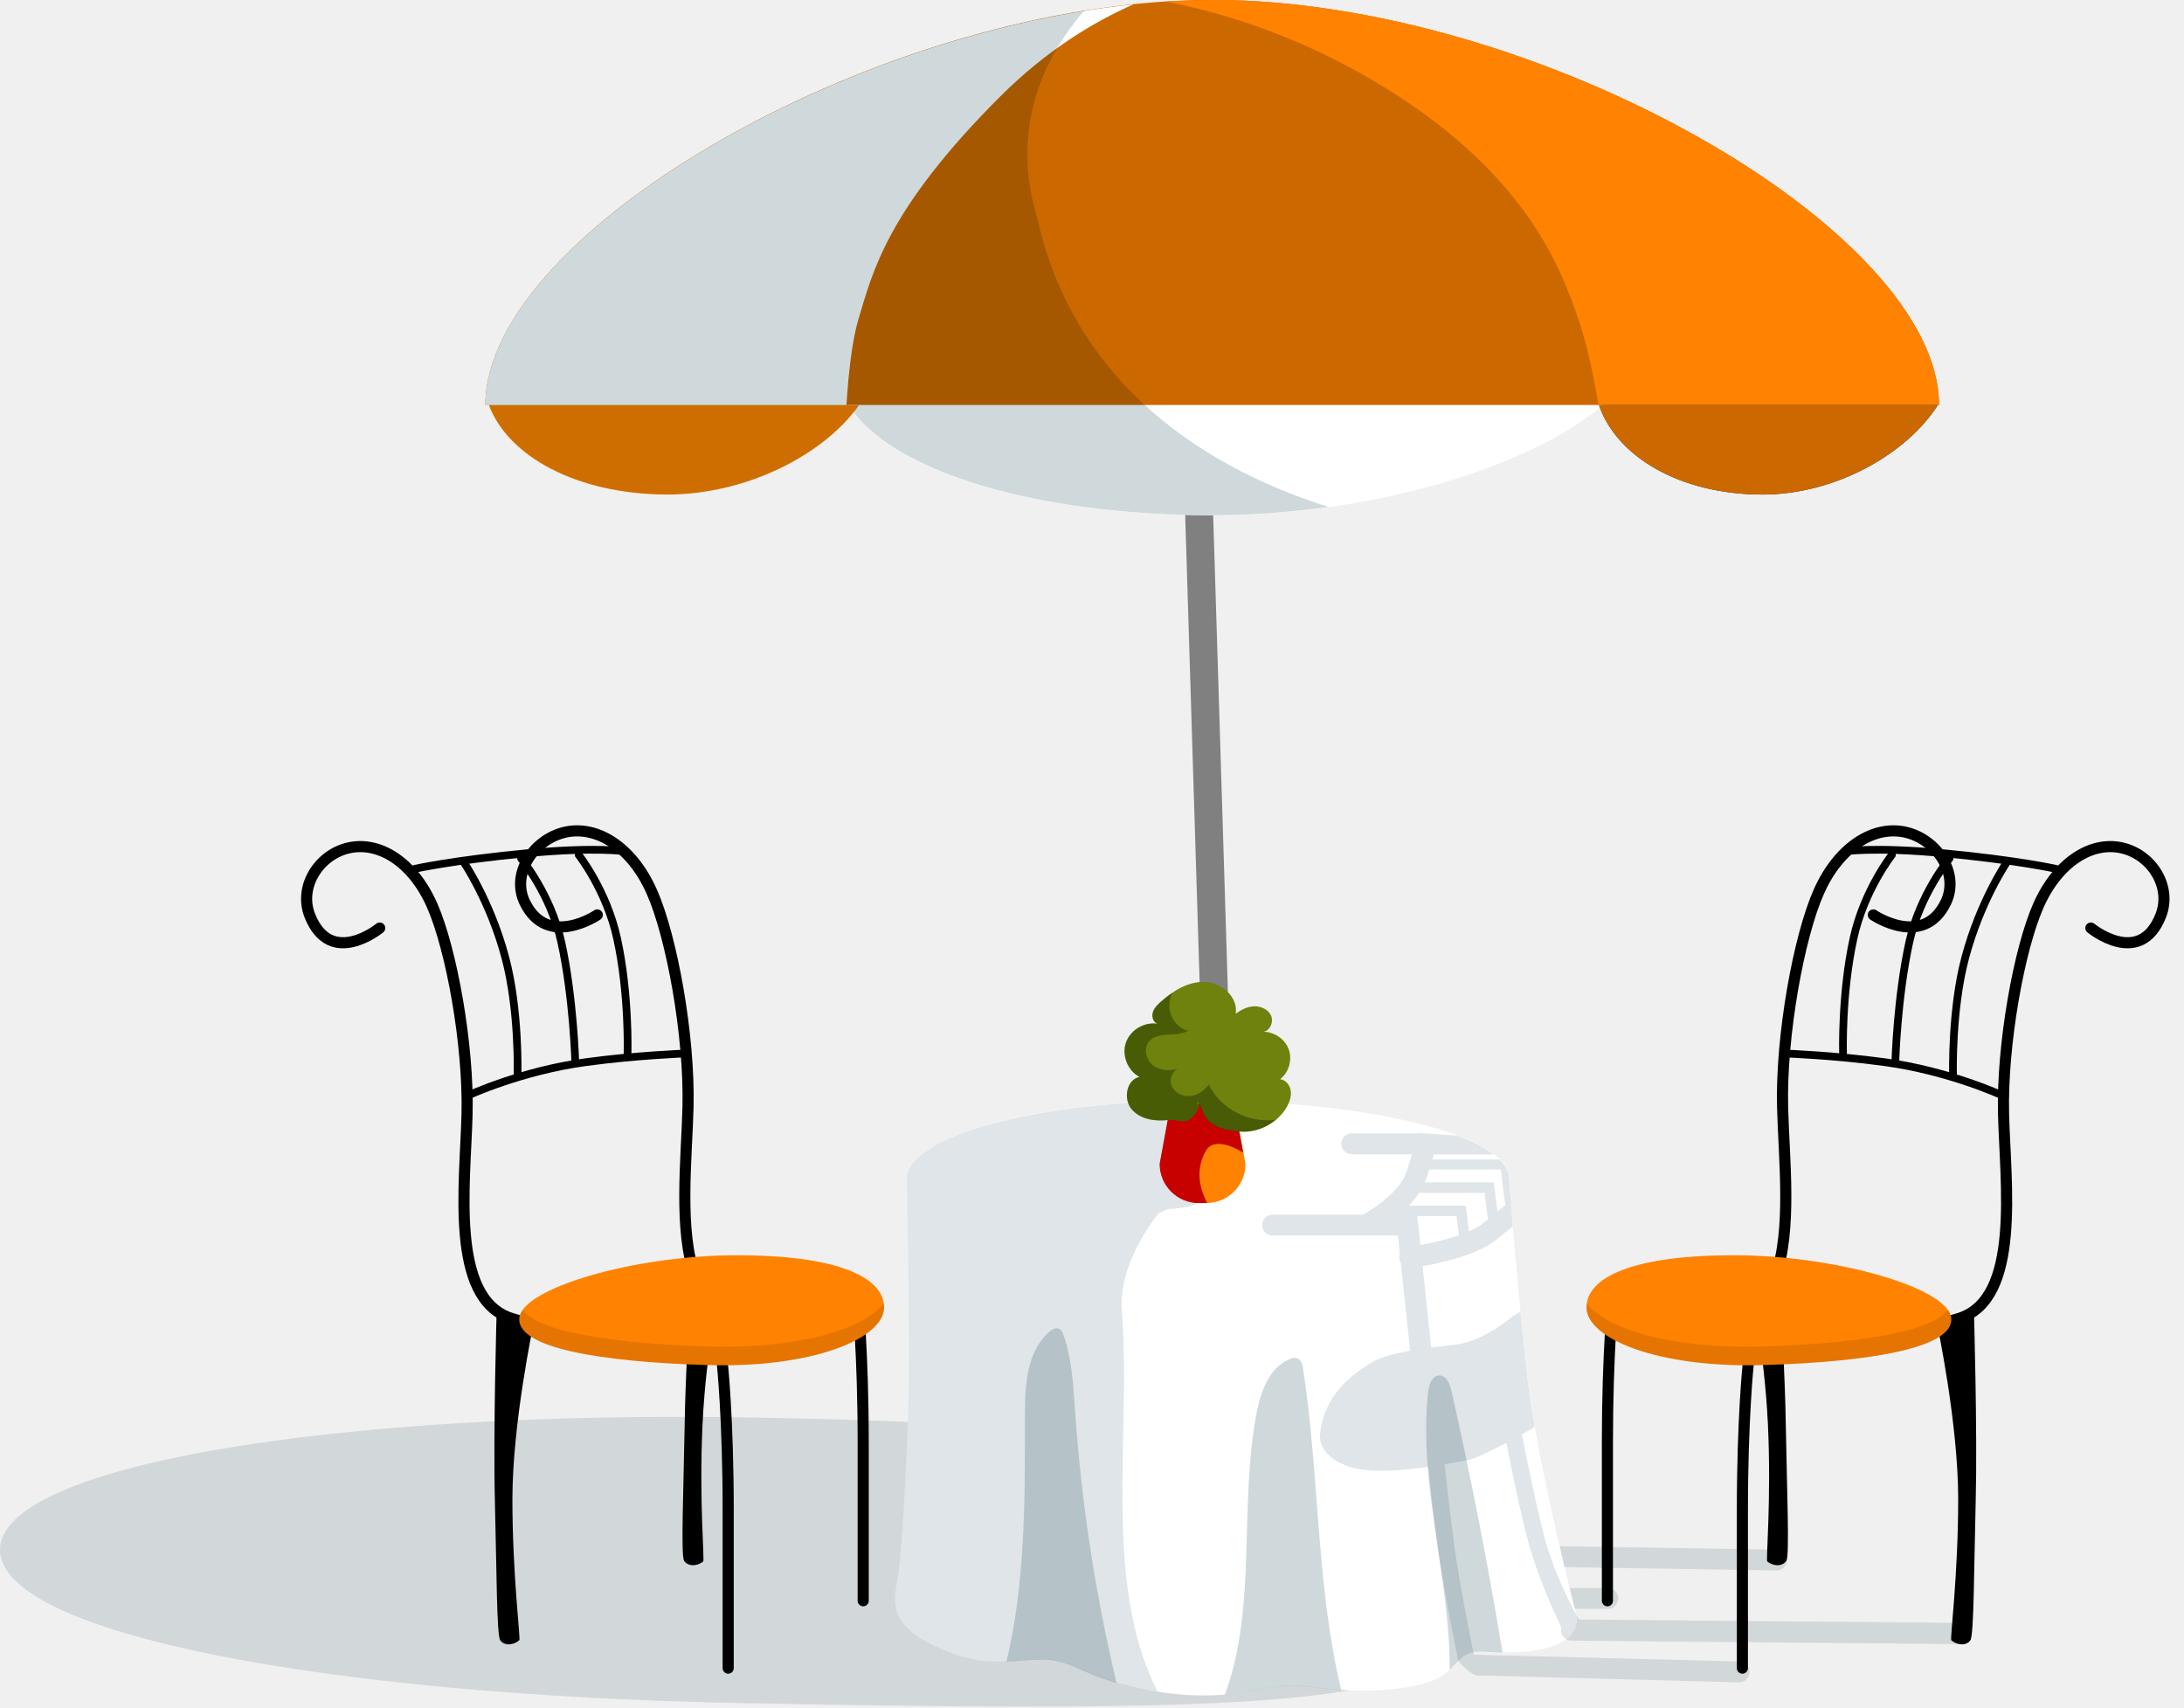
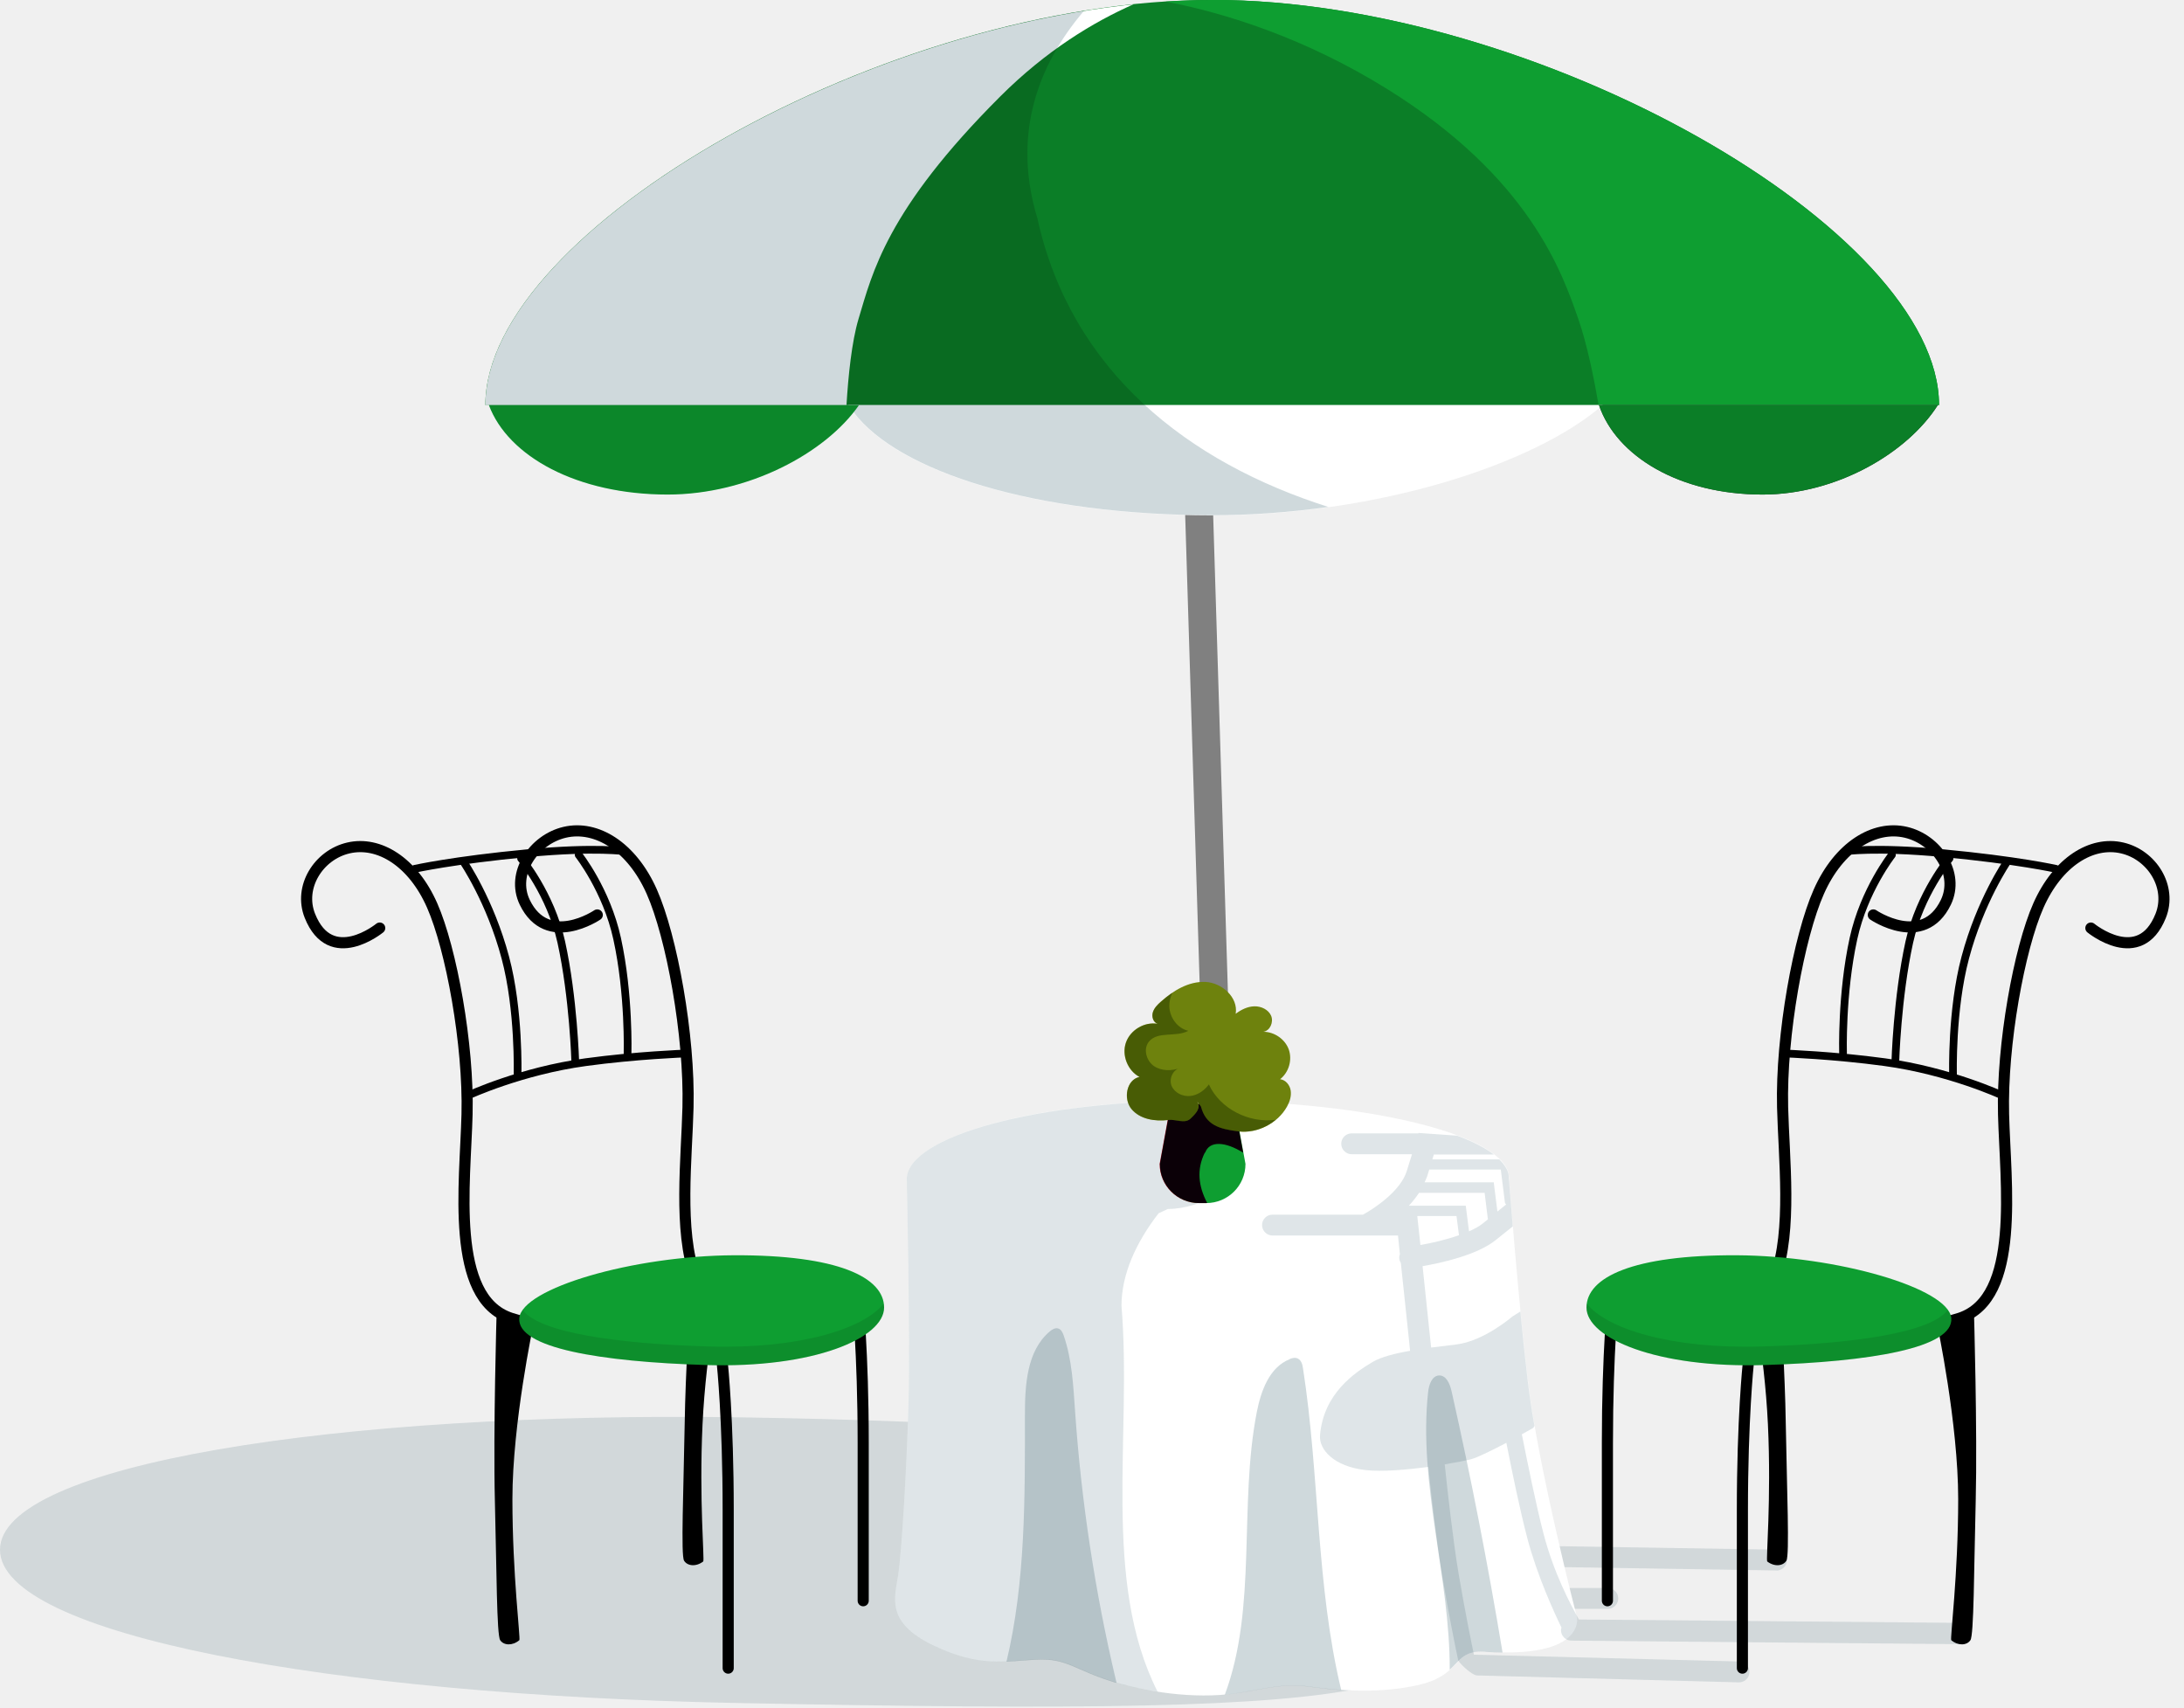
<svg xmlns="http://www.w3.org/2000/svg" width="243" height="190" viewBox="0 0 243 190" fill="none">
  <g clip-path="url(#clip0_109_8490)">
    <g style="mix-blend-mode:multiply" opacity="0.2">
      <path d="M197.658 174.733H198.156L173.3 174.341C172.65 174.341 172.137 173.799 172.152 173.166C172.152 172.518 172.711 172.05 173.33 172.02L197.673 172.412C198.323 172.412 198.836 172.955 198.821 173.588C198.821 174.221 198.292 174.733 197.658 174.733Z" fill="#5D7F8A" />
    </g>
    <g style="mix-blend-mode:multiply" opacity="0.2">
      <path d="M178.89 178.998H174.493C173.844 178.998 173.33 178.47 173.33 177.837C173.33 177.204 173.859 176.677 174.493 176.677H178.89C179.54 176.677 180.054 177.204 180.054 177.837C180.054 178.47 179.525 178.998 178.89 178.998Z" fill="#5D7F8A" />
    </g>
    <g style="mix-blend-mode:multiply" opacity="0.2">
      <path d="M163.492 172.417C165.683 188.696 158.854 191.018 81.746 189.465C36.612 188.561 0 181.838 0 172.417C0 162.996 37.262 156.996 82.396 157.69C132.804 158.458 162.223 163.056 163.477 172.417H163.492Z" fill="#5D7F8A" />
    </g>
-     <path d="M134.875 -0.004C98.641 -0.004 54.005 25.591 54.005 45.067H215.745C215.745 25.591 171.109 -0.004 134.875 -0.004Z" fill="#FF8200" />
+     <path d="M134.875 -0.004C98.641 -0.004 54.005 25.591 54.005 45.067H215.745C215.745 25.591 171.109 -0.004 134.875 -0.004Z" fill="#0E9E31" />
    <path d="M134.875 -0.004C98.641 -0.004 54.005 25.591 54.005 45.067H215.745C215.745 25.591 171.109 -0.004 134.875 -0.004Z" fill="black" fill-opacity="0.2" />
    <path d="M126.126 0.483C91.841 4.041 54.005 27.134 54.005 45.072H94.183C94.38 41.8 94.773 38.002 95.513 35.515C97.07 30.345 98.626 23.38 111.303 10.719C116.426 5.608 121.669 2.443 126.111 0.483H126.126Z" fill="white" />
    <path d="M138.562 173.104L135.449 173.164L131.506 45.61L134.618 45.565L138.562 173.104Z" fill="#808080" />
-     <path d="M134.875 -0.001C133.168 -0.001 131.445 0.075 129.723 0.18C136.537 1.477 145.377 4.341 154.292 9.873C170.218 19.746 173.844 30.388 175.658 35.634C176.579 38.317 177.335 41.98 177.864 45.055H215.745C215.745 25.58 171.11 -0.016 134.875 -0.016V-0.001Z" fill="#FF8200" />
+     <path d="M134.875 -0.001C133.168 -0.001 131.445 0.075 129.723 0.18C136.537 1.477 145.377 4.341 154.292 9.873C170.218 19.746 173.844 30.388 175.658 35.634C176.579 38.317 177.335 41.98 177.864 45.055H215.745C215.745 25.58 171.11 -0.016 134.875 -0.016V-0.001Z" fill="#0E9E31" />
    <path d="M94.41 45.074C98.746 52.129 114.431 57.344 134.935 57.344C153.143 57.344 170.716 51.691 178.317 45.074H94.41Z" fill="white" />
    <path d="M177.908 45.074C179.857 50.787 186.899 55.023 196.116 55.023C204.29 55.023 212.193 50.44 215.608 45.074H177.923H177.908Z" fill="black" />
-     <path d="M177.908 45.074C179.857 50.787 186.899 55.023 196.116 55.023C204.29 55.023 212.193 50.44 215.608 45.074H177.923H177.908Z" fill="#FF8200" fill-opacity="0.8" />
-     <path d="M54.398 45.074C56.529 50.787 64.22 55.023 74.283 55.023C83.228 55.023 91.841 50.44 95.573 45.074H54.383H54.398Z" fill="#FF8200" />
+     <path d="M177.908 45.074C179.857 50.787 186.899 55.023 196.116 55.023C204.29 55.023 212.193 50.44 215.608 45.074H177.923H177.908Z" fill="#0E9E31" fill-opacity="0.8" />
+     <path d="M54.398 45.074C56.529 50.787 64.22 55.023 74.283 55.023C83.228 55.023 91.841 50.44 95.573 45.074H54.383H54.398Z" fill="#0E9E31" />
    <path d="M100.892 131.136C100.892 131.136 101.285 148.577 101.088 155.933C100.892 163.289 100.318 172.785 99.925 175.302C99.532 177.82 98.565 180.533 103.808 183.05C109.051 185.568 111.771 184.799 115.262 184.603C118.752 184.407 119.538 185.764 123.995 187.12C128.468 188.477 133.892 189.065 138.169 188.281C142.445 187.512 143.412 187.316 146.132 187.693C148.852 188.07 153.778 188.492 158.175 187.377C162.708 186.216 161.635 183.503 165.291 183.759C176.428 184.528 175.461 179.945 175.461 179.945C175.461 179.945 171.184 163.485 170.021 153.792C168.857 144.1 167.89 130.94 167.89 130.94L100.892 131.136Z" fill="white" />
    <path d="M167.89 130.963C168.011 136.781 155.273 142.389 133.907 141.62C115.156 140.942 100.695 136.977 100.892 131.159C101.043 126.456 115.141 122.371 133.907 122.446C152.705 122.522 167.8 126.396 167.89 130.963Z" fill="white" />
    <g style="mix-blend-mode:multiply" opacity="0.2">
      <path d="M137.488 122.478C136.309 122.448 135.116 122.433 133.907 122.433C115.14 122.433 101.057 126.443 100.891 131.146C100.891 131.146 101.284 148.586 101.088 155.942C100.891 163.298 100.317 172.795 99.924 175.312C99.531 177.829 98.564 180.542 103.807 183.06C109.051 185.577 111.77 184.808 115.261 184.612C118.751 184.416 119.537 185.773 123.995 187.13C125.506 187.597 127.137 187.959 128.8 188.215C122.544 175.87 125.974 159.65 124.78 145.285C124.78 141.758 126.412 138.215 128.905 134.99C129.268 134.824 129.57 134.673 129.933 134.507C131.837 134.507 133.741 133.844 135.66 132.894C137.896 129.91 138.334 126.217 137.503 122.478H137.488Z" fill="#5D7F8A" />
    </g>
-     <path d="M134.194 133.85H133.424C131.006 133.85 129.057 131.906 129.057 129.494L130.281 122.816H137.352L138.576 129.494C138.576 131.906 136.627 133.85 134.209 133.85H134.194Z" fill="#FF8200" />
+     <path d="M134.194 133.85H133.424C131.006 133.85 129.057 131.906 129.057 129.494L130.281 122.816H137.352L138.576 129.494C138.576 131.906 136.627 133.85 134.209 133.85H134.194Z" fill="#0E9E31" />
    <g style="mix-blend-mode:multiply">
      <path d="M134.088 128.243C134.572 126.886 136.34 127.007 138.319 128.243L137.322 122.816H130.25L129.026 129.494C129.026 131.906 130.976 133.85 133.393 133.85H134.164C134.164 133.85 134.27 133.85 134.315 133.835C133.333 131.966 133.121 130.097 134.058 128.228L134.088 128.243Z" fill="#C70026" />
    </g>
    <path d="M133.212 122.555C133.65 123.294 133.061 123.882 132.442 124.47C131.807 125.058 130.825 124.5 129.979 124.605C128.513 124.786 126.851 124.53 125.899 123.384C124.962 122.254 125.34 120.113 126.79 119.812C125.476 119.119 124.796 117.4 125.279 115.998C125.763 114.596 127.334 113.647 128.8 113.903C128.317 113.737 128.12 113.134 128.271 112.637C128.422 112.139 128.785 111.778 129.163 111.446C130.538 110.21 132.245 109.17 134.104 109.245C135.947 109.321 137.791 110.964 137.488 112.788C138.093 112.335 138.803 111.974 139.574 111.959C140.329 111.944 141.13 112.32 141.432 113.014C141.719 113.707 141.326 114.672 140.571 114.792C141.795 114.792 142.989 115.622 143.396 116.767C143.804 117.928 143.397 119.315 142.429 120.068C143.049 120.144 143.517 120.716 143.608 121.334C143.699 121.952 143.502 122.571 143.2 123.113C142.157 124.982 139.921 126.128 137.791 125.872C135.66 125.615 134.164 125.178 133.62 123.113" fill="#6E820D" />
    <path d="M66.456 101.793C66.456 101.793 60.896 105.576 58.388 100.391C56.831 97.165 59.4 93.397 62.83 92.598C66.366 91.769 70.294 94.196 72.516 99.2C74.737 104.205 76.746 115.193 76.55 123.183C76.414 128.805 75.462 136.945 77.381 142.085" stroke="black" stroke-width="1.237" stroke-miterlimit="10" stroke-linecap="round" />
    <path d="M42.249 103.252C42.249 103.252 36.809 107.714 34.482 101.895C33.198 98.685 35.449 95.112 38.758 94.343C42.173 93.544 45.951 95.896 48.081 100.735C50.212 105.573 52.161 116.23 51.965 123.978C51.768 131.726 50.031 144.388 56.815 146.649C58.039 147.056 59.852 147.478 61.696 147.87" stroke="black" stroke-width="1.237" stroke-miterlimit="10" stroke-linecap="round" />
    <path d="M95.392 144.252C95.392 144.252 96.042 150.327 96.042 160.531V178.092" stroke="black" stroke-width="1.237" stroke-miterlimit="10" stroke-linecap="round" />
    <path d="M55.26 145.868C55.26 145.868 54.867 159.238 55.063 166.986C55.26 174.734 55.26 181.909 55.653 182.482C56.046 183.07 57.013 183.13 57.783 182.482C57.934 182.346 57.013 175.217 57.013 166.79C57.013 158.364 59.34 147.421 59.34 147.421" fill="black" />
    <path d="M76.987 141.179C76.7 145.747 76.262 153.103 76.187 158.122C76.051 165.87 75.748 173.03 76.111 173.633C76.474 174.236 77.441 174.342 78.242 173.724C78.408 173.603 77.773 166.88 78.166 158.469C78.559 150.133 80.236 142.189 80.236 142.189" fill="black" />
    <path d="M80.372 151.749C80.372 151.749 81.021 157.824 81.021 168.029V185.59" stroke="black" stroke-width="1.237" stroke-miterlimit="10" stroke-linecap="round" />
-     <path d="M98.368 145.474C98.368 148.851 90.601 152.257 78.468 151.865C66.939 151.504 57.464 149.996 57.782 146.635C58.099 143.334 70.399 139.716 81.671 139.656C93.2 139.61 98.368 142.098 98.368 145.474Z" fill="#FF8200" />
+     <path d="M98.368 145.474C98.368 148.851 90.601 152.257 78.468 151.865C66.939 151.504 57.464 149.996 57.782 146.635C58.099 143.334 70.399 139.716 81.671 139.656C93.2 139.61 98.368 142.098 98.368 145.474Z" fill="#0E9E31" />
    <g style="mix-blend-mode:multiply" opacity="0.5">
      <path d="M78.786 149.805C68.632 149.489 60.065 148.283 58.161 145.75C57.949 146.052 57.798 146.338 57.768 146.64C57.45 150.001 66.924 151.509 78.454 151.87C90.587 152.262 98.354 148.841 98.354 145.479C98.354 145.328 98.339 145.193 98.308 145.042C96.163 147.8 89.001 150.122 78.771 149.805H78.786Z" fill="black" fill-opacity="0.2" />
    </g>
    <path d="M52.147 121.853C52.147 121.853 57.979 119.154 65.156 118.175C70.793 117.406 76.232 117.21 76.232 117.21" stroke="black" stroke-width="0.858" stroke-miterlimit="10" stroke-linecap="round" />
    <path d="M51.572 95.886C51.572 95.886 54.549 100.227 56.226 106.543C57.783 112.362 57.586 119.522 57.586 119.522" stroke="black" stroke-width="0.858" stroke-miterlimit="10" stroke-linecap="round" />
    <path d="M57.979 95.511C57.979 95.511 61.258 99.43 62.451 104.811C63.811 111.007 64.008 118.182 64.008 118.182" stroke="black" stroke-width="0.858" stroke-miterlimit="10" stroke-linecap="round" />
    <path d="M64.385 95.112C64.385 95.112 67.483 99.031 68.661 104.412C70.021 110.608 69.825 117.195 69.825 117.195" stroke="black" stroke-width="0.858" stroke-miterlimit="10" stroke-linecap="round" />
    <path d="M46.133 96.665C46.133 96.665 50.409 95.7 58.75 94.916C66.335 94.208 69.629 94.721 69.629 94.721" stroke="black" stroke-width="0.858" stroke-miterlimit="10" stroke-linecap="round" />
    <path d="M208.432 101.793C208.432 101.793 213.993 105.576 216.501 100.391C218.057 97.165 215.488 93.397 212.058 92.598C208.523 91.769 204.594 94.196 202.373 99.2C200.152 104.19 198.142 115.193 198.338 123.183C198.474 128.805 199.426 136.945 197.507 142.085" stroke="black" stroke-width="1.237" stroke-miterlimit="10" stroke-linecap="round" />
    <path d="M232.638 103.252C232.638 103.252 238.078 107.714 240.405 101.895C241.689 98.685 239.438 95.112 236.129 94.343C232.714 93.544 228.952 95.896 226.806 100.735C224.66 105.573 222.726 116.23 222.923 123.978C223.119 131.726 224.857 144.388 218.072 146.649C216.848 147.056 215.035 147.478 213.192 147.87" stroke="black" stroke-width="1.237" stroke-miterlimit="10" stroke-linecap="round" />
    <path d="M179.495 144.252C179.495 144.252 178.846 150.327 178.846 160.531V178.092" stroke="black" stroke-width="1.237" stroke-miterlimit="10" stroke-linecap="round" />
    <path d="M219.628 145.868C219.628 145.868 220.021 159.238 219.825 166.986C219.628 174.734 219.628 181.909 219.235 182.482C218.843 183.07 217.876 183.13 217.105 182.482C216.954 182.346 217.876 175.217 217.876 166.79C217.876 158.364 215.549 147.421 215.549 147.421" fill="black" />
    <path d="M197.885 141.179C198.172 145.747 198.61 153.103 198.686 158.122C198.822 165.87 199.124 173.03 198.761 173.633C198.399 174.236 197.432 174.342 196.631 173.724C196.465 173.603 197.099 166.88 196.706 158.469C196.313 150.133 194.636 142.189 194.636 142.189" fill="black" />
    <path d="M193.865 185.59V168.029C193.865 157.824 194.515 151.749 194.515 151.749" stroke="black" stroke-width="1.237" stroke-miterlimit="10" stroke-linecap="round" />
-     <path d="M176.519 145.474C176.519 148.851 184.285 152.257 196.419 151.865C207.948 151.504 217.422 149.996 217.105 146.635C216.787 143.334 204.488 139.716 193.216 139.656C181.686 139.61 176.519 142.098 176.519 145.474Z" fill="#FF8200" />
+     <path d="M176.519 145.474C176.519 148.851 184.285 152.257 196.419 151.865C207.948 151.504 217.422 149.996 217.105 146.635C216.787 143.334 204.488 139.716 193.216 139.656C181.686 139.61 176.519 142.098 176.519 145.474Z" fill="#0E9E31" />
    <g style="mix-blend-mode:multiply" opacity="0.5">
      <path d="M196.086 149.805C206.24 149.489 214.808 148.283 216.711 145.75C216.923 146.052 217.074 146.338 217.104 146.64C217.422 150.001 207.948 151.509 196.418 151.87C184.285 152.262 176.518 148.841 176.518 145.479C176.518 145.328 176.533 145.193 176.564 145.042C178.709 147.8 185.872 150.122 196.101 149.805H196.086Z" fill="black" fill-opacity="0.2" />
    </g>
    <path d="M222.726 121.853C222.726 121.853 216.894 119.154 209.716 118.175C204.08 117.406 198.641 117.21 198.641 117.21" stroke="black" stroke-width="0.858" stroke-miterlimit="10" stroke-linecap="round" />
    <path d="M223.315 95.886C223.315 95.886 220.338 100.227 218.661 106.543C217.105 112.362 217.301 119.522 217.301 119.522" stroke="black" stroke-width="0.858" stroke-miterlimit="10" stroke-linecap="round" />
    <path d="M216.909 95.511C216.909 95.511 213.63 99.43 212.437 104.811C211.077 111.007 210.88 118.182 210.88 118.182" stroke="black" stroke-width="0.858" stroke-miterlimit="10" stroke-linecap="round" />
    <path d="M210.502 95.112C210.502 95.112 207.405 99.031 206.226 104.412C204.866 110.608 205.063 117.195 205.063 117.195" stroke="black" stroke-width="0.858" stroke-miterlimit="10" stroke-linecap="round" />
    <path d="M228.755 96.665C228.755 96.665 224.479 95.7 216.138 94.916C208.553 94.208 205.259 94.721 205.259 94.721" stroke="black" stroke-width="0.858" stroke-miterlimit="10" stroke-linecap="round" />
    <g style="mix-blend-mode:multiply" opacity="0.3">
      <path d="M124.222 187.199C124.192 187.064 124.162 186.928 124.132 186.807C121.82 177.009 120.309 167.016 119.614 156.976C119.417 154.158 119.281 151.294 118.36 148.61C118.239 148.264 118.073 147.887 117.725 147.797C117.393 147.706 117.045 147.917 116.788 148.143C114.25 150.299 114.038 154.067 114.038 157.398C114.038 166.593 114.114 175.969 111.983 184.878C113.056 184.818 114.114 184.712 115.247 184.652C118.737 184.456 119.523 185.813 123.981 187.169C124.056 187.184 124.132 187.214 124.207 187.229L124.222 187.199Z" fill="#5D7F8A" />
    </g>
    <g style="mix-blend-mode:multiply" opacity="0.3">
      <path d="M143.503 151.219C141.236 152.108 140.299 154.746 139.831 157.128C137.821 167.499 139.906 178.819 136.28 188.542C136.93 188.481 137.549 188.406 138.154 188.3C142.43 187.532 143.397 187.336 146.117 187.712C146.963 187.833 148.036 187.954 149.229 188.029C146.419 176.377 146.827 164.152 144.983 152.274C144.923 151.837 144.802 151.34 144.394 151.144C144.107 151.008 143.775 151.083 143.488 151.204L143.503 151.219Z" fill="#5D7F8A" />
    </g>
    <g style="mix-blend-mode:multiply" opacity="0.3">
      <path d="M165.291 183.777C165.971 183.822 166.591 183.852 167.18 183.852C165.563 174.1 163.674 164.392 161.498 154.745C161.317 153.961 160.924 153.012 160.123 153.027C159.323 153.057 158.99 154.052 158.9 154.851C157.781 165.146 161.332 175.441 161.302 185.767C162.511 184.666 162.904 183.596 165.276 183.762L165.291 183.777Z" fill="#5D7F8A" />
    </g>
    <g style="mix-blend-mode:multiply" opacity="0.6">
      <path d="M134.528 120.622C134.029 121.3 133.288 121.843 132.442 121.934C131.596 122.024 130.69 121.587 130.357 120.818C130.04 120.034 130.493 118.994 131.324 118.813C130.357 119.175 129.209 119.175 128.363 118.587C127.531 117.984 127.184 116.688 127.834 115.889C128.816 114.683 130.856 115.437 132.216 114.683C131.007 114.412 130.146 113.206 130.1 111.97C130.085 111.442 130.221 110.945 130.433 110.462C129.979 110.764 129.556 111.096 129.148 111.457C128.771 111.789 128.393 112.166 128.257 112.648C128.121 113.13 128.317 113.748 128.786 113.914C127.32 113.673 125.733 114.608 125.265 116.01C124.781 117.411 125.461 119.115 126.776 119.823C125.325 120.125 124.948 122.265 125.884 123.396C126.821 124.526 128.483 124.782 129.964 124.617C130.826 124.511 131.808 125.069 132.427 124.481C133.062 123.893 133.636 123.305 133.198 122.567L133.591 123.124C134.135 125.189 135.631 125.627 137.761 125.883C139.257 126.064 140.783 125.551 141.932 124.587C138.97 124.978 135.751 123.381 134.497 120.637L134.528 120.622Z" fill="#6E820D" />
    </g>
    <g style="mix-blend-mode:multiply" opacity="0.2">
      <path d="M217.996 180.555L175.673 180.178C174.705 178.445 172.892 175.023 171.759 170.712C170.928 167.546 169.976 162.828 169.326 159.572C170.082 159.15 170.595 158.864 170.595 158.864L170.731 158.653C170.429 156.95 170.188 155.306 170.006 153.829C169.704 151.327 169.417 148.599 169.16 145.916L168.269 146.473C168.269 146.473 165.156 149.187 162.058 149.578C161.182 149.684 160.215 149.805 159.233 149.925L159.112 148.78L158.281 140.866C160.321 140.519 164.325 139.645 166.41 137.972L168.314 136.449C168.042 133.193 167.876 130.993 167.876 130.993C167.876 130.299 167.468 129.636 166.818 128.988H159.369L159.535 128.445H166.214C165.942 128.234 165.654 128.038 165.322 127.842C165.246 127.797 165.171 127.752 165.095 127.706C164.687 127.48 164.249 127.239 163.766 127.028L163.705 126.998C163.222 126.772 162.693 126.561 162.134 126.35L157.827 126.048V126.094H150.393C149.743 126.094 149.23 126.621 149.23 127.254C149.23 127.887 149.759 128.415 150.393 128.415H157.102L156.528 130.269C155.848 132.5 152.947 134.429 151.647 135.138H141.584C140.934 135.138 140.42 135.665 140.42 136.298C140.42 136.932 140.949 137.459 141.584 137.459H155.546L155.757 139.539C155.697 139.705 155.667 139.871 155.697 140.067C155.712 140.233 155.787 140.383 155.863 140.519L156.785 149.232L156.891 150.287C155.213 150.573 153.672 150.965 152.705 151.538C150.756 152.699 147.265 155.02 146.872 159.678C146.736 161.276 148.429 163.16 151.919 163.552C153.778 163.763 156.513 163.522 158.915 163.205C159.263 166.521 159.867 171.797 160.457 175.279C161.227 179.847 161.998 183.555 162.224 184.625C162.119 184.806 163.705 186.389 164.355 186.404L193.457 187.172H193.487C194.122 187.172 194.636 186.675 194.651 186.042C194.666 185.394 194.152 184.866 193.518 184.851L163.992 184.097C163.735 182.846 163.01 179.334 162.285 175.053C161.696 171.556 161.091 166.205 160.744 162.919C162.028 162.708 163.071 162.497 163.584 162.376C164.355 162.18 166.062 161.336 167.604 160.522C168.238 163.763 169.145 168.134 169.931 171.119C171.034 175.324 172.968 179.5 173.738 181.083C173.708 181.173 173.678 181.263 173.678 181.354C173.678 182.002 174.192 182.515 174.826 182.53L217.936 182.922C218.57 182.922 219.099 182.409 219.099 181.776C219.099 181.128 218.585 180.615 217.951 180.6L217.996 180.555ZM158.039 138.514L157.691 135.289H162.058L162.33 137.429C160.865 137.942 159.263 138.303 158.039 138.514ZM158.779 130.917L159.021 130.118H166.984L167.437 133.736C167.437 133.857 167.513 133.947 167.589 134.022C167.589 134.022 167.558 134.022 167.543 134.037L166.606 134.791L166.198 131.535H158.507C158.598 131.324 158.704 131.128 158.779 130.902V130.917ZM156.77 134.128C157.178 133.691 157.555 133.208 157.888 132.711H165.186L165.549 135.665L164.959 136.133C164.567 136.449 164.038 136.736 163.448 136.992L163.086 134.143H156.755L156.77 134.128Z" fill="#5D7F8A" />
    </g>
    <g style="mix-blend-mode:multiply" opacity="0.3">
      <path d="M115.459 24.399C112.648 15.309 115.247 7.471 120.626 1.185C87.928 6.461 54.005 28.077 54.005 45.05H54.398C56.529 50.763 64.22 54.999 74.283 54.999C82.775 54.999 90.98 50.868 94.969 45.849C99.971 52.496 115.187 57.32 134.921 57.32C139.287 57.32 143.624 56.988 147.794 56.4C132.231 51.456 119.236 41.372 115.443 24.384L115.459 24.399Z" fill="#5D7F8A" />
    </g>
  </g>
  <defs>
    <clipPath id="clip0_109_8490">
      <rect width="243" height="190" fill="white" />
    </clipPath>
  </defs>
</svg>
